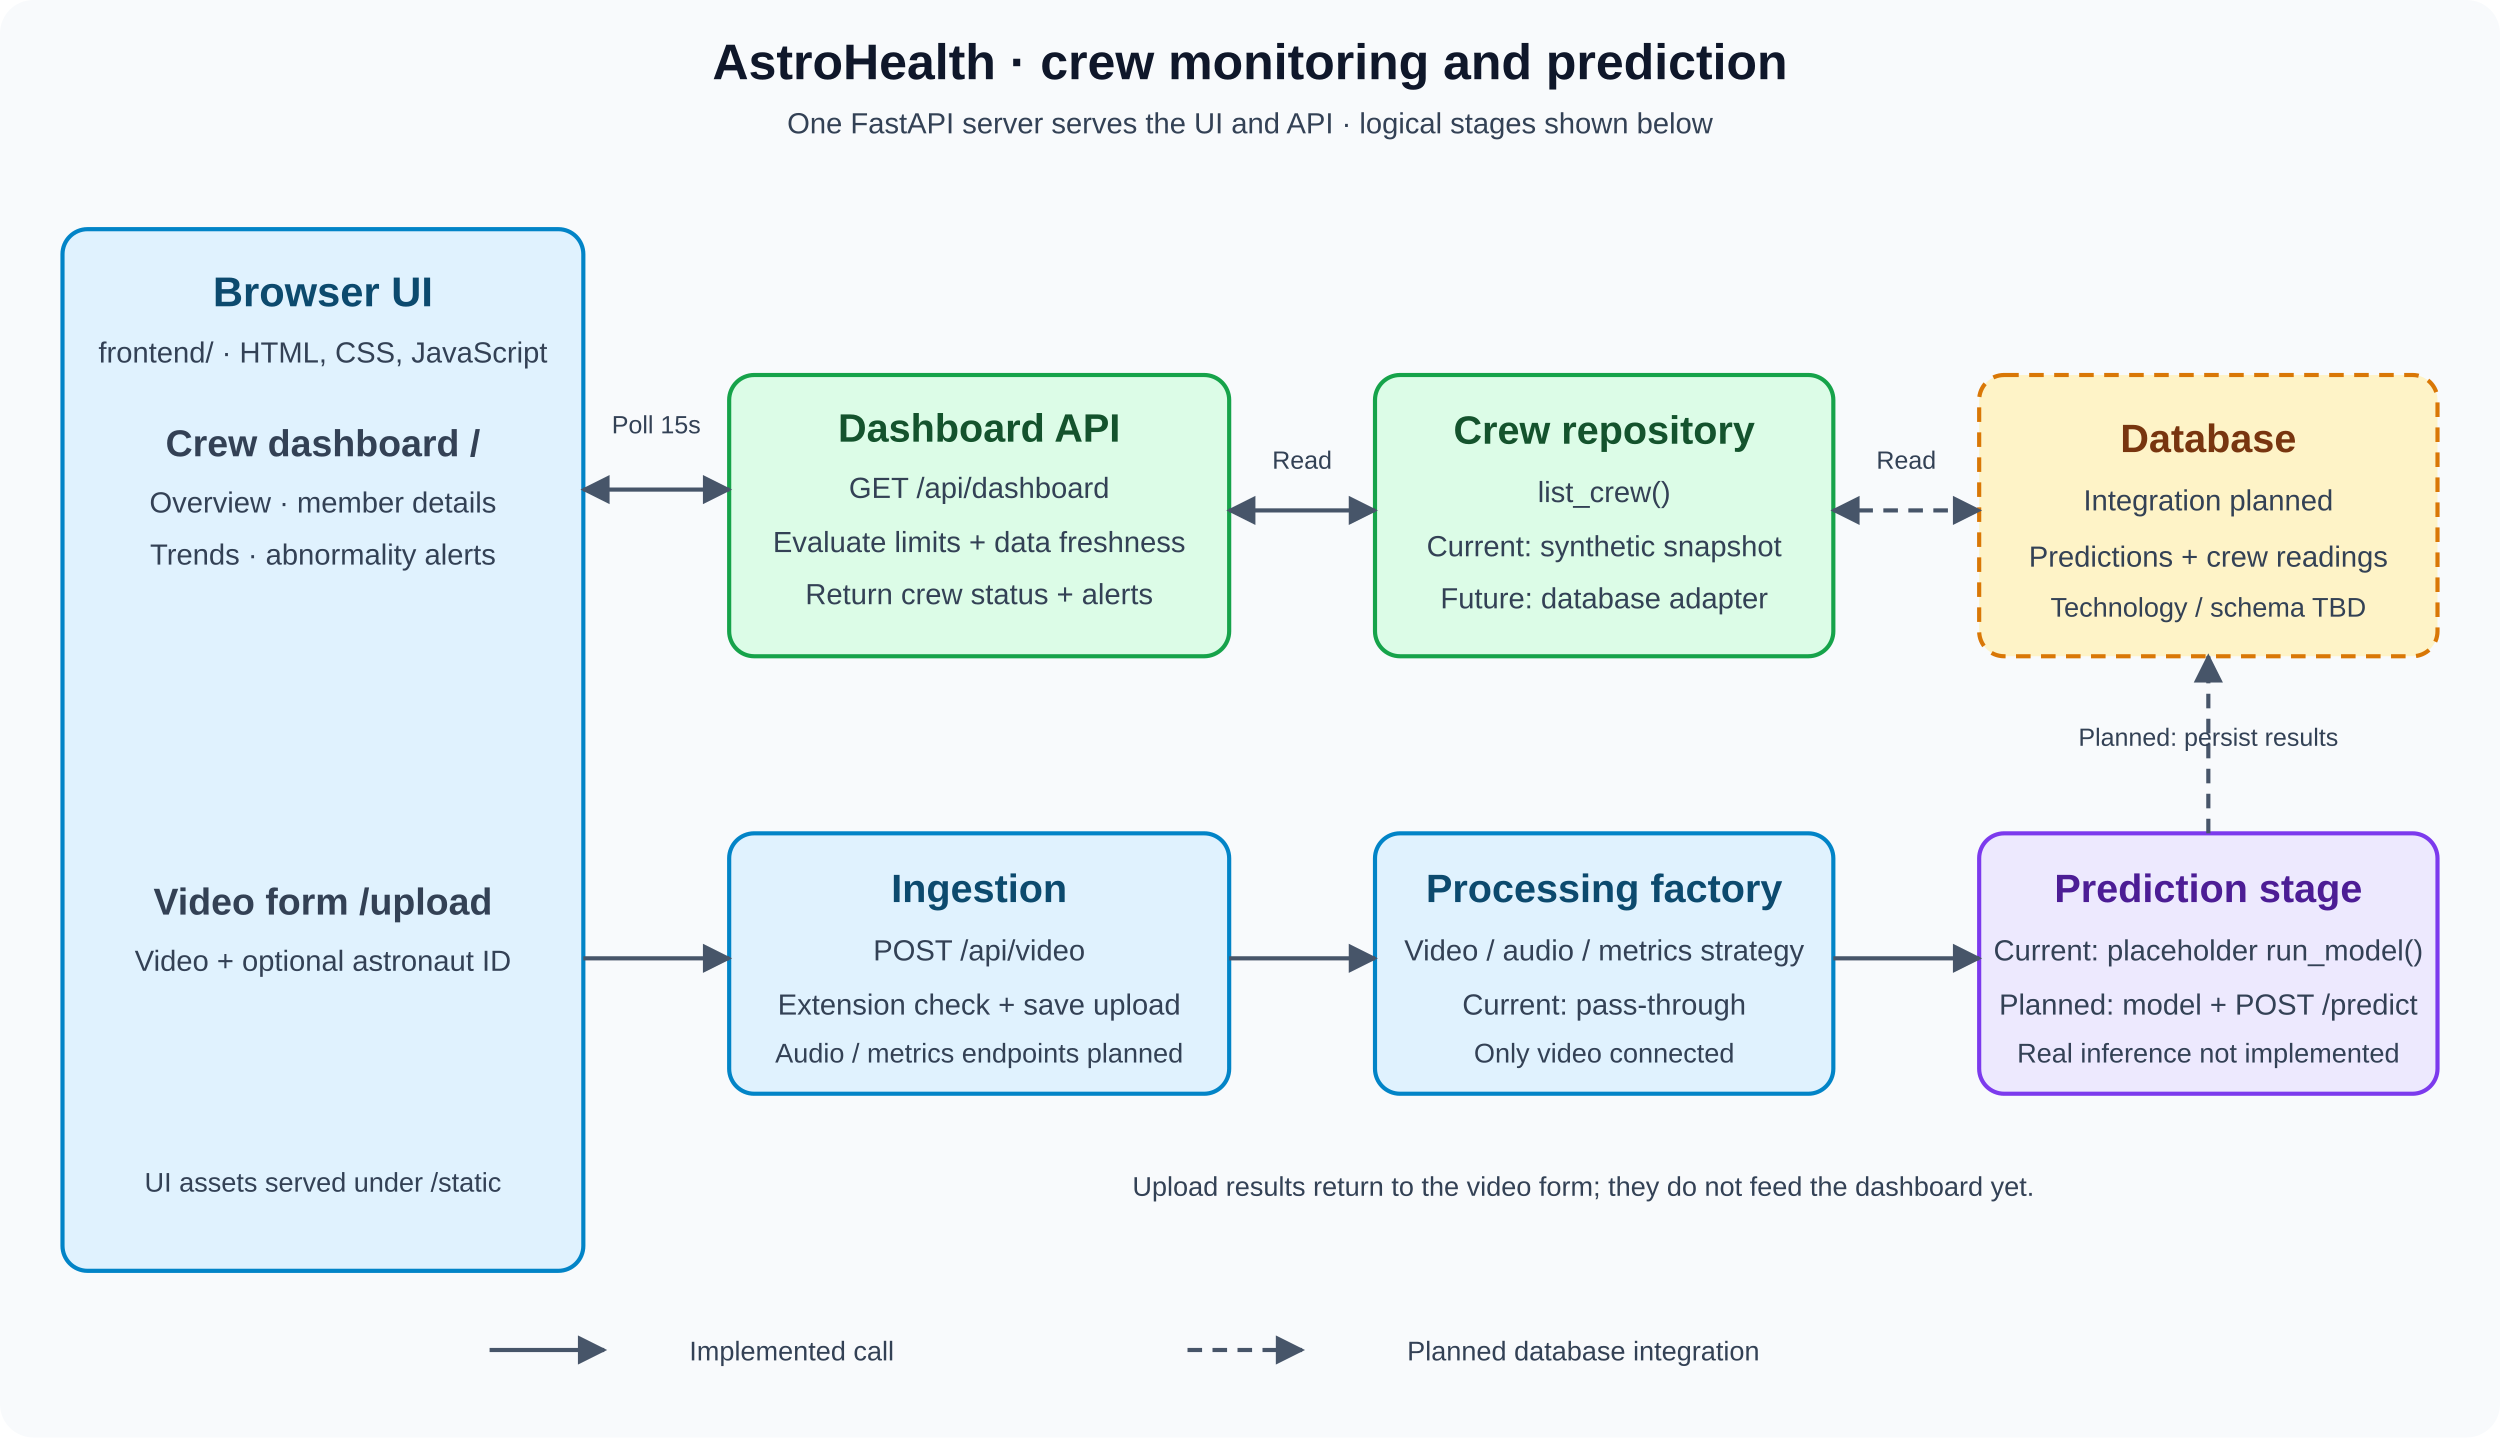
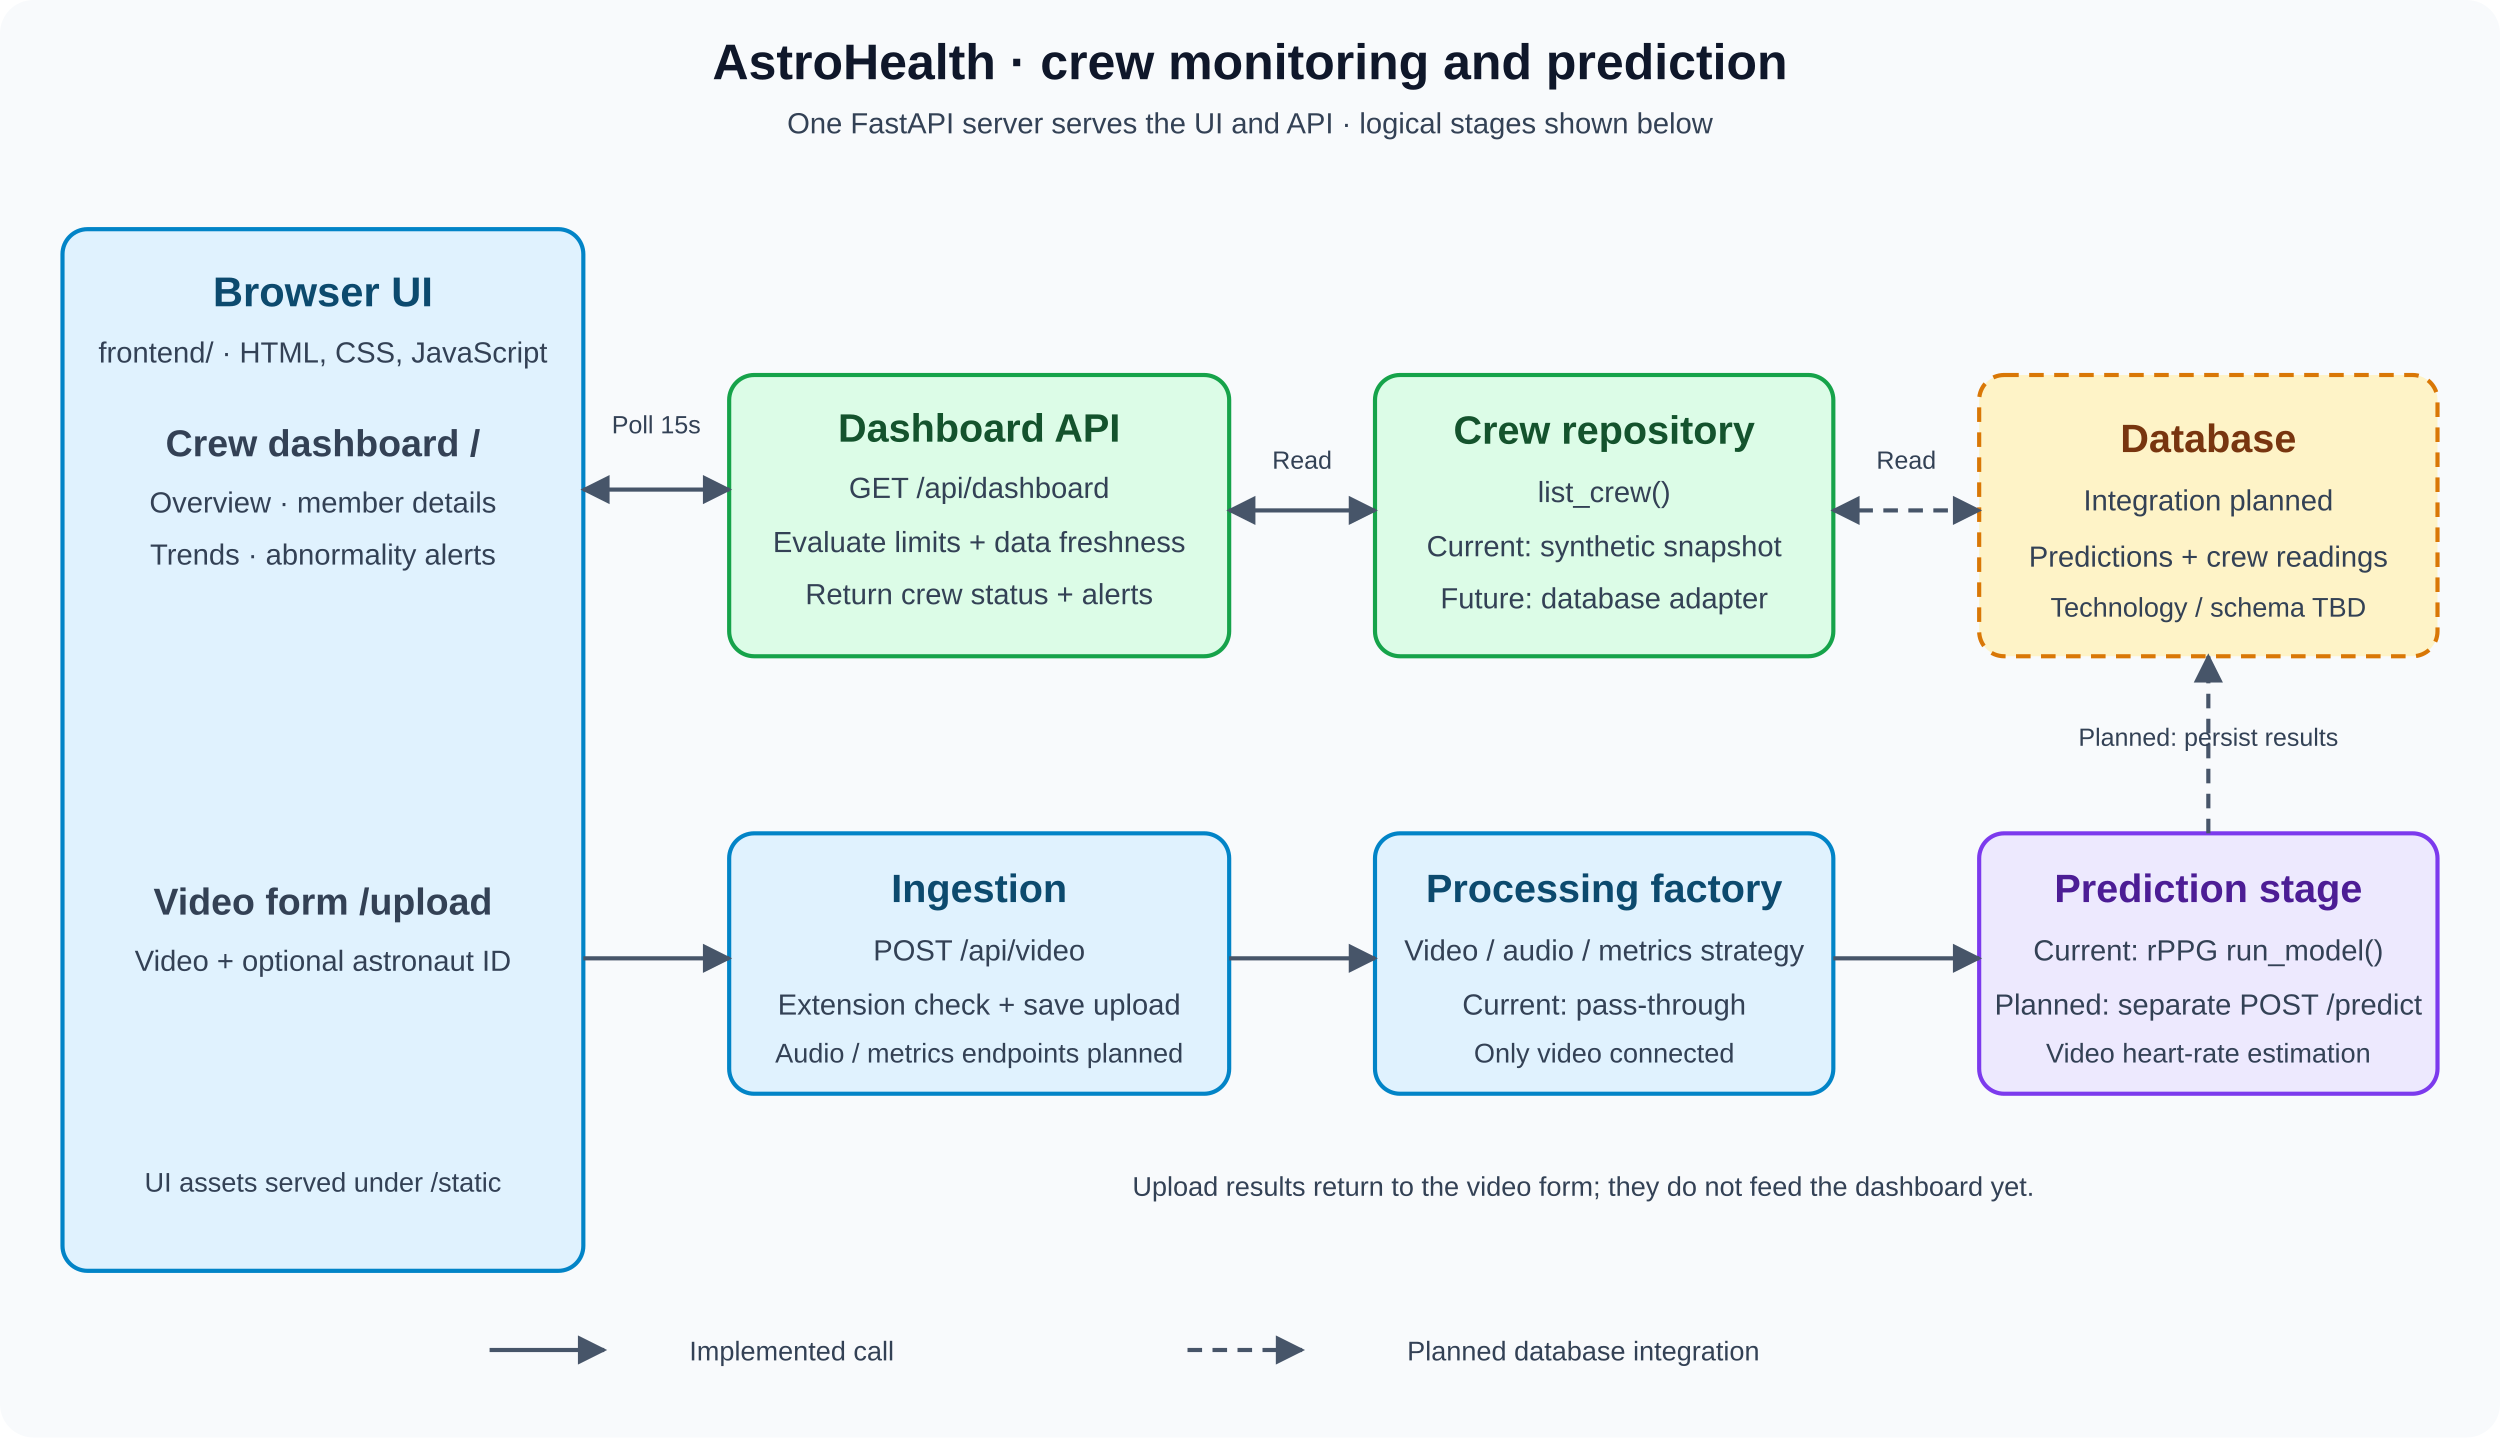
<svg xmlns="http://www.w3.org/2000/svg" width="1200" height="690" viewBox="0 0 1200 690" role="img" aria-labelledby="title desc">
  <defs>
    <marker id="arrow" viewBox="0 0 10 10" refX="9" refY="5" markerWidth="7" markerHeight="7" orient="auto-start-reverse">
      <path d="M0 0 10 5 0 10Z" fill="#475569" />
    </marker>
  </defs>
  <rect width="1200" height="690" rx="16" fill="#f8fafc" />
  <g font-family="Arial, Helvetica, sans-serif" fill="#334155" text-anchor="middle">
    <text x="600" y="38" font-size="24" font-weight="bold" fill="#0f172a">AstroHealth · crew monitoring and prediction</text>
    <text x="600" y="64" font-size="14">One FastAPI server serves the UI and API · logical stages shown below</text>
    <rect x="30" y="110" width="250" height="500" rx="12" fill="#e0f2fe" stroke="#0284c7" stroke-width="2" />
    <text x="155" y="147" font-size="20" font-weight="bold" fill="#0c4a6e">Browser UI</text>
    <text x="155" y="174" font-size="14">frontend/ · HTML, CSS, JavaScript</text>
    <text x="155" y="219" font-size="18" font-weight="bold">Crew dashboard /</text>
    <text x="155" y="246" font-size="14">Overview · member details</text>
    <text x="155" y="271" font-size="14">Trends · abnormality alerts</text>
    <text x="155" y="439" font-size="18" font-weight="bold">Video form /upload</text>
    <text x="155" y="466" font-size="14">Video + optional astronaut ID</text>
    <text x="155" y="572" font-size="13">UI assets served under /static</text>
    <rect x="350" y="180" width="240" height="135" rx="12" fill="#dcfce7" stroke="#16a34a" stroke-width="2" />
    <text x="470" y="212" font-size="19" font-weight="bold" fill="#14532d">Dashboard API</text>
    <text x="470" y="239" font-size="14">GET /api/dashboard</text>
    <text x="470" y="265" font-size="14">Evaluate limits + data freshness</text>
    <text x="470" y="290" font-size="14">Return crew status + alerts</text>
    <path d="M280 235H350" stroke="#475569" stroke-width="2" marker-start="url(#arrow)" marker-end="url(#arrow)" />
    <text x="315" y="208" font-size="12">Poll 15s</text>
    <rect x="660" y="180" width="220" height="135" rx="12" fill="#dcfce7" stroke="#16a34a" stroke-width="2" />
    <text x="770" y="213" font-size="19" font-weight="bold" fill="#14532d">Crew repository</text>
    <text x="770" y="241" font-size="14">list_crew()</text>
    <text x="770" y="267" font-size="14">Current: synthetic snapshot</text>
    <text x="770" y="292" font-size="14">Future: database adapter</text>
    <path d="M590 245H660" stroke="#475569" stroke-width="2" marker-start="url(#arrow)" marker-end="url(#arrow)" />
    <text x="625" y="225" font-size="12">Read</text>
    <rect x="950" y="180" width="220" height="135" rx="12" fill="#fef3c7" stroke="#d97706" stroke-width="2" stroke-dasharray="7 5" />
    <text x="1060" y="217" font-size="19" font-weight="bold" fill="#78350f">Database</text>
    <text x="1060" y="245" font-size="14">Integration planned</text>
    <text x="1060" y="272" font-size="14">Predictions + crew readings</text>
    <text x="1060" y="296" font-size="13">Technology / schema TBD</text>
    <path d="M880 245H950" stroke="#475569" stroke-width="2" stroke-dasharray="7 5" marker-start="url(#arrow)" marker-end="url(#arrow)" />
    <text x="915" y="225" font-size="12">Read</text>
    <rect x="350" y="400" width="240" height="125" rx="12" fill="#e0f2fe" stroke="#0284c7" stroke-width="2" />
    <text x="470" y="433" font-size="19" font-weight="bold" fill="#0c4a6e">Ingestion</text>
    <text x="470" y="461" font-size="14">POST /api/video</text>
    <text x="470" y="487" font-size="14">Extension check + save upload</text>
    <text x="470" y="510" font-size="13">Audio / metrics endpoints planned</text>
    <path d="M280 460H350" stroke="#475569" stroke-width="2" marker-end="url(#arrow)" />
    <rect x="660" y="400" width="220" height="125" rx="12" fill="#e0f2fe" stroke="#0284c7" stroke-width="2" />
    <text x="770" y="433" font-size="19" font-weight="bold" fill="#0c4a6e">Processing factory</text>
    <text x="770" y="461" font-size="14">Video / audio / metrics strategy</text>
    <text x="770" y="487" font-size="14">Current: pass-through</text>
    <text x="770" y="510" font-size="13">Only video connected</text>
    <path d="M590 460H660" stroke="#475569" stroke-width="2" marker-end="url(#arrow)" />
    <rect x="950" y="400" width="220" height="125" rx="12" fill="#ede9fe" stroke="#7c3aed" stroke-width="2" />
    <text x="1060" y="433" font-size="19" font-weight="bold" fill="#4c1d95">Prediction stage</text>
-     <text x="1060" y="461" font-size="14">Current: placeholder run_model()</text>
-     <text x="1060" y="487" font-size="14">Planned: model + POST /predict</text>
-     <text x="1060" y="510" font-size="13">Real inference not implemented</text>
+     <text x="1060" y="461" font-size="14">Current: rPPG run_model()</text>
+     <text x="1060" y="487" font-size="14">Planned: separate POST /predict</text>
+     <text x="1060" y="510" font-size="13">Video heart-rate estimation</text>
    <path d="M880 460H950" stroke="#475569" stroke-width="2" marker-end="url(#arrow)" />
    <path d="M1060 400V315" stroke="#475569" stroke-width="2" stroke-dasharray="7 5" marker-end="url(#arrow)" />
    <text x="1060" y="358" font-size="12">Planned: persist results</text>
    <text x="760" y="574" font-size="13">Upload results return to the video form; they do not feed the dashboard yet.</text>
    <path d="M235 648H290" stroke="#475569" stroke-width="2" marker-end="url(#arrow)" />
    <text x="380" y="653" font-size="13">Implemented call</text>
    <path d="M570 648H625" stroke="#475569" stroke-width="2" stroke-dasharray="7 5" marker-end="url(#arrow)" />
    <text x="760" y="653" font-size="13">Planned database integration</text>
  </g>
</svg>
